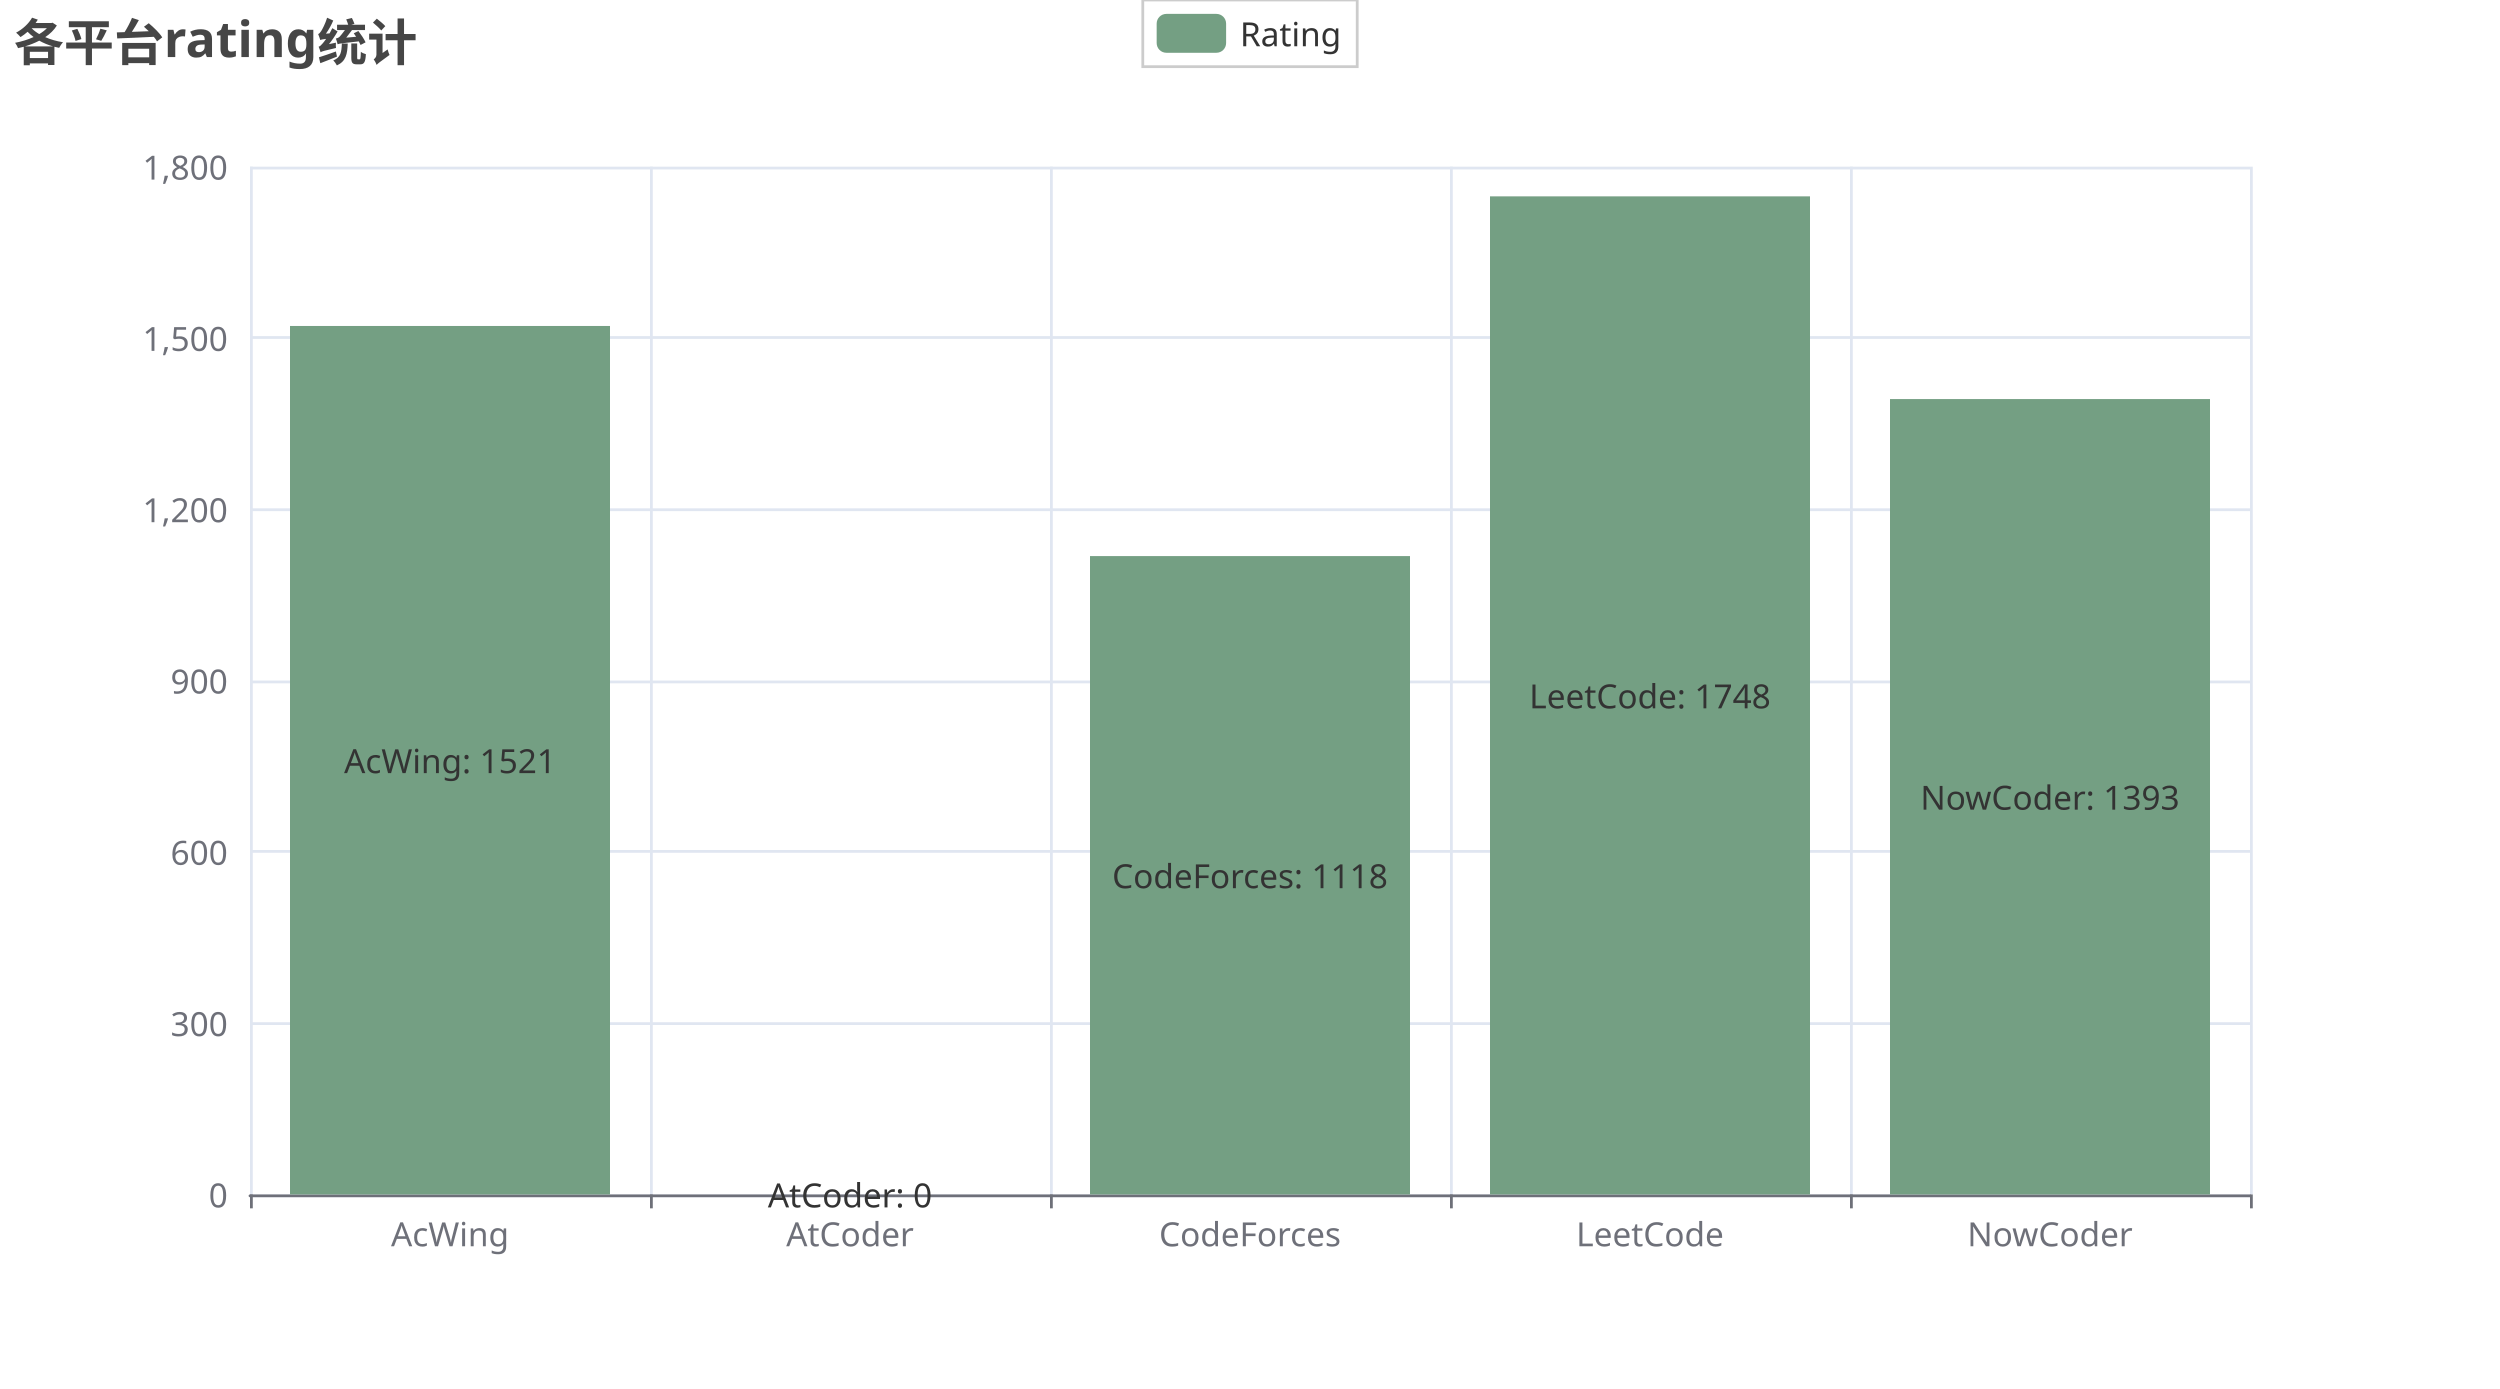
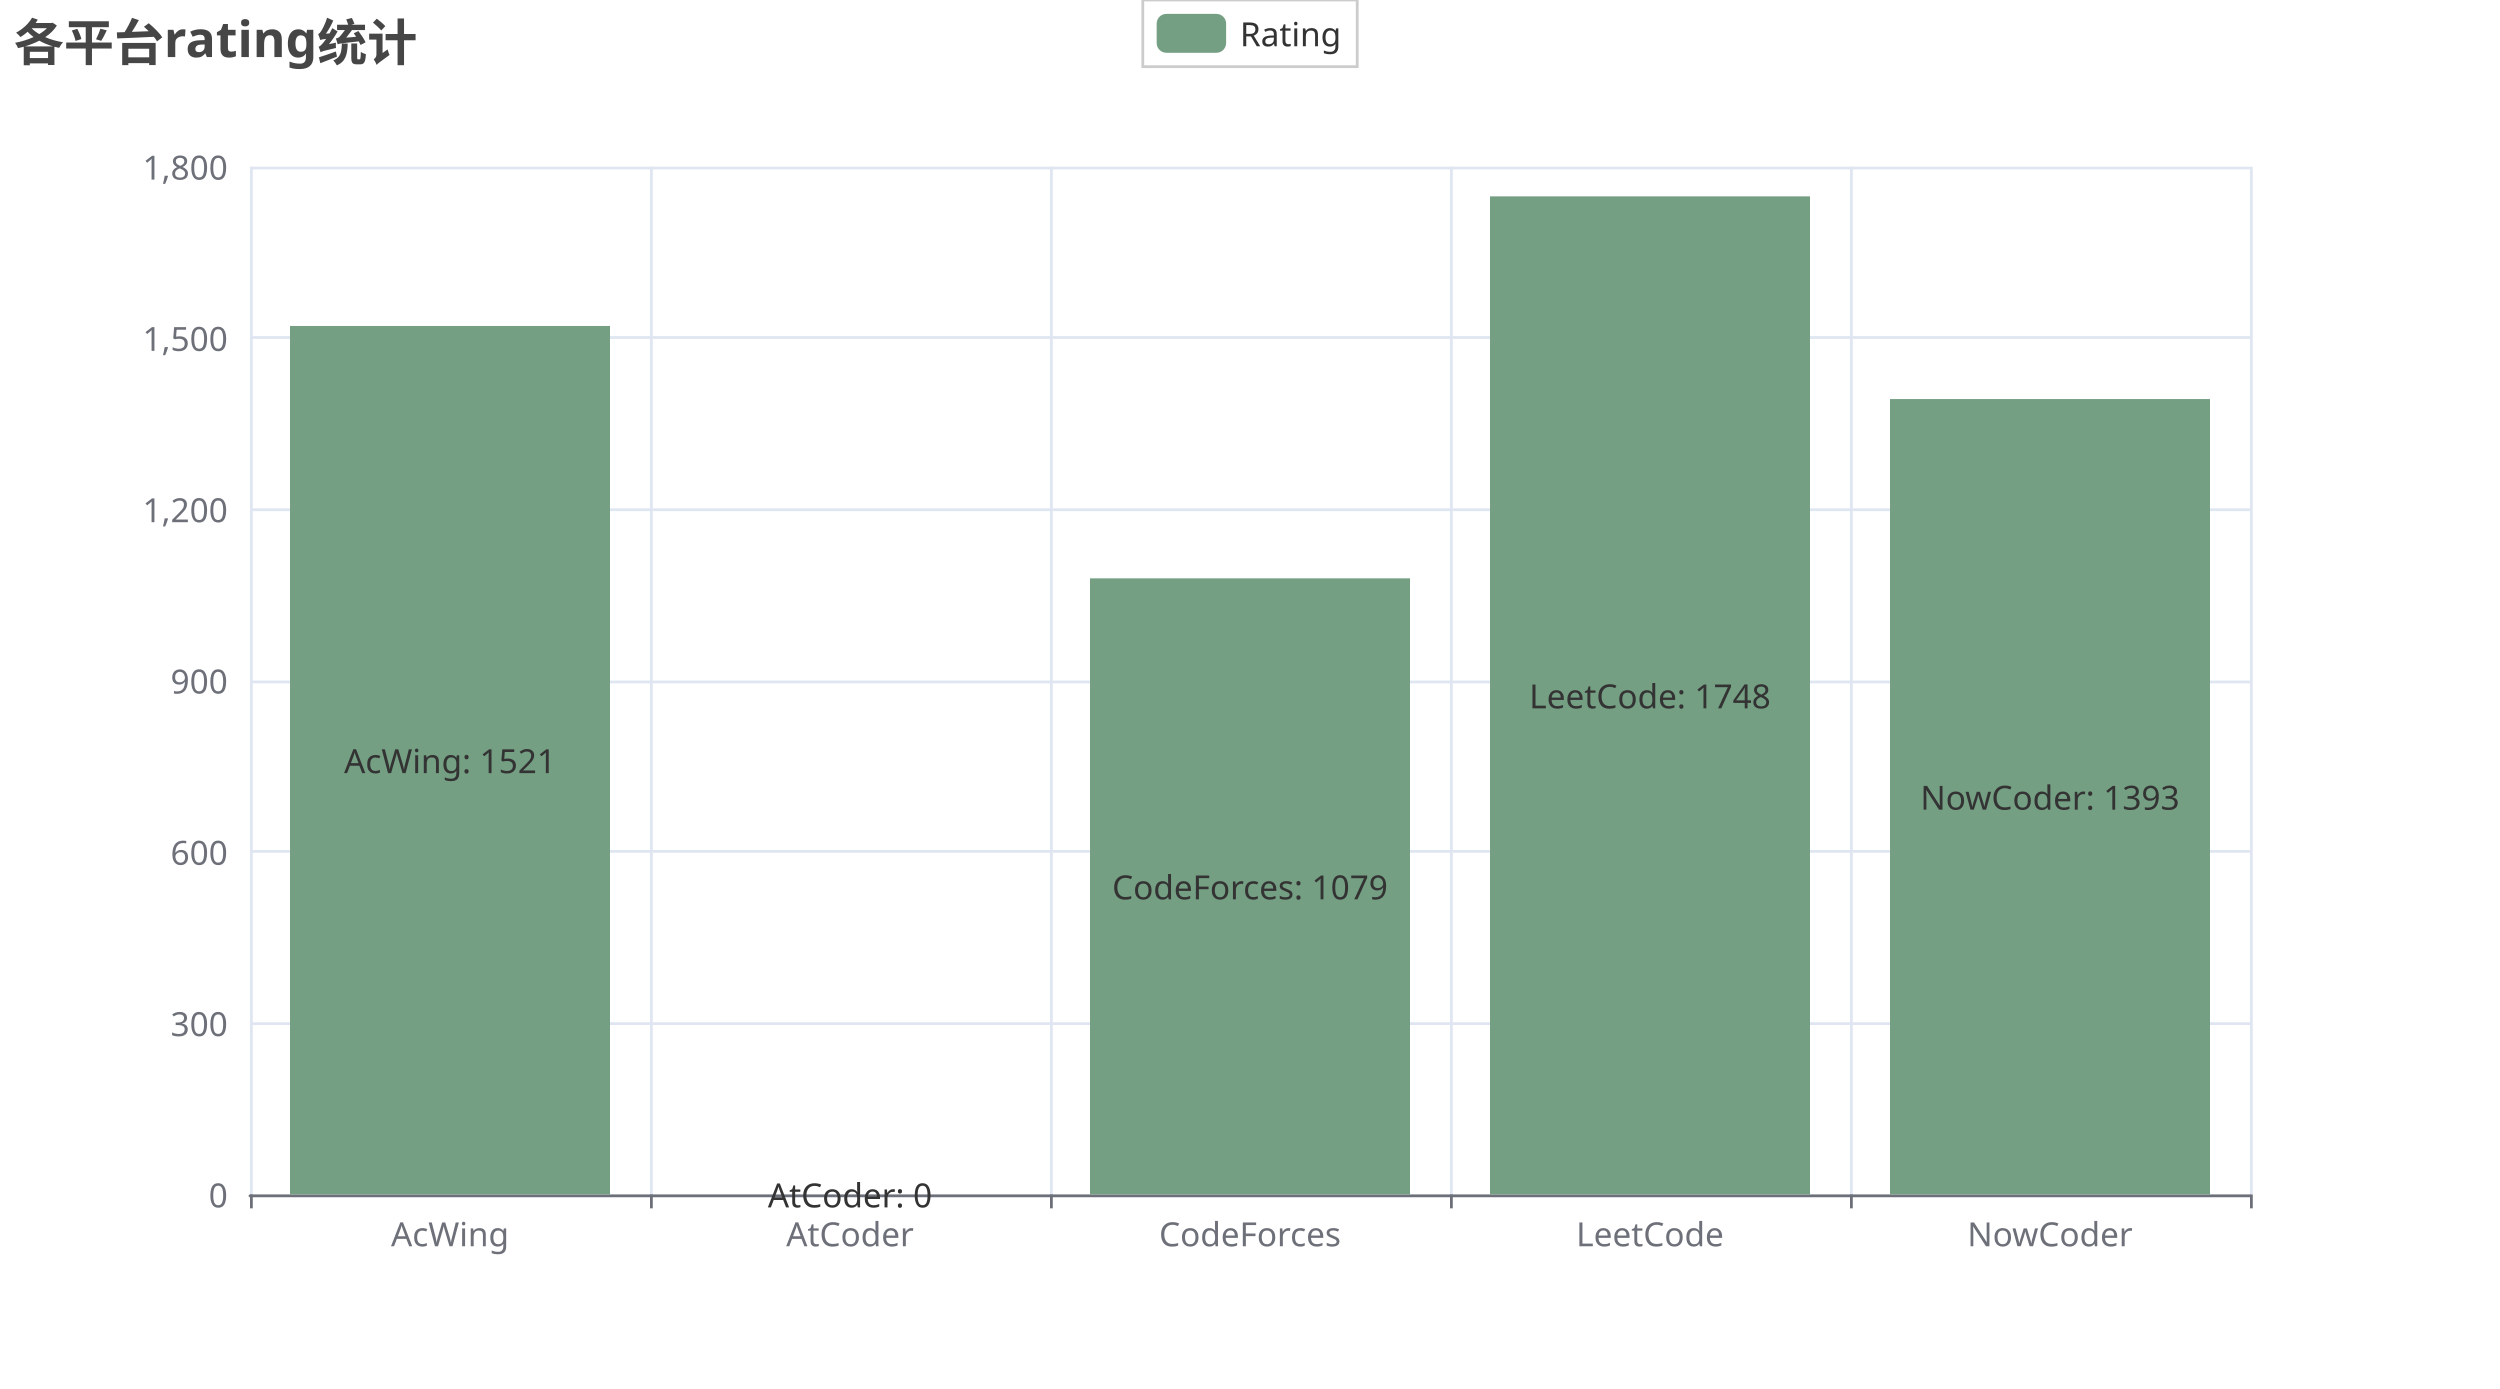
<svg xmlns="http://www.w3.org/2000/svg" version="1.1" baseProfile="full" width="900" height="500" style="position:absolute;left:0;top:0;user-select:none">
  <rect width="900" height="500" x="0" y="0" id="0" fill="none" />
  <g>
    <path d="M90 430.5L810 430.5" fill="none" stroke="#E0E6F1" />
    <path d="M90 368.5L810 368.5" fill="none" stroke="#E0E6F1" />
    <path d="M90 306.5L810 306.5" fill="none" stroke="#E0E6F1" />
    <path d="M90 245.5L810 245.5" fill="none" stroke="#E0E6F1" />
    <path d="M90 183.5L810 183.5" fill="none" stroke="#E0E6F1" />
    <path d="M90 121.5L810 121.5" fill="none" stroke="#E0E6F1" />
    <path d="M90 60.5L810 60.5" fill="none" stroke="#E0E6F1" />
    <path d="M90.5 60L90.5 430" fill="none" stroke="#E0E6F1" />
    <path d="M234.5 60L234.5 430" fill="none" stroke="#E0E6F1" />
    <path d="M378.5 60L378.5 430" fill="none" stroke="#E0E6F1" />
    <path d="M522.5 60L522.5 430" fill="none" stroke="#E0E6F1" />
    <path d="M666.5 60L666.5 430" fill="none" stroke="#E0E6F1" />
    <path d="M810.5 60L810.5 430" fill="none" stroke="#E0E6F1" />
    <path d="M90 430.5L810 430.5" fill="none" stroke="#6E7079" stroke-linecap="round" />
    <path d="M90.5 430L90.5 435" fill="none" stroke="#6E7079" />
    <path d="M234.5 430L234.5 435" fill="none" stroke="#6E7079" />
    <path d="M378.5 430L378.5 435" fill="none" stroke="#6E7079" />
    <path d="M522.5 430L522.5 435" fill="none" stroke="#6E7079" />
    <path d="M666.5 430L666.5 435" fill="none" stroke="#6E7079" />
    <path d="M810.5 430L810.5 435" fill="none" stroke="#6E7079" />
    <text dominant-baseline="central" text-anchor="end" style="font-size:12px;font-family:Microsoft YaHei;" transform="translate(82 430)" fill="#6E7079">0</text>
    <text dominant-baseline="central" text-anchor="end" style="font-size:12px;font-family:Microsoft YaHei;" transform="translate(82 368.3333)" fill="#6E7079">300</text>
    <text dominant-baseline="central" text-anchor="end" style="font-size:12px;font-family:Microsoft YaHei;" transform="translate(82 306.6667)" fill="#6E7079">600</text>
    <text dominant-baseline="central" text-anchor="end" style="font-size:12px;font-family:Microsoft YaHei;" transform="translate(82 245)" fill="#6E7079">900</text>
    <text dominant-baseline="central" text-anchor="end" style="font-size:12px;font-family:Microsoft YaHei;" transform="translate(82 183.3333)" fill="#6E7079">1,200</text>
    <text dominant-baseline="central" text-anchor="end" style="font-size:12px;font-family:Microsoft YaHei;" transform="translate(82 121.6667)" fill="#6E7079">1,500</text>
    <text dominant-baseline="central" text-anchor="end" style="font-size:12px;font-family:Microsoft YaHei;" transform="translate(82 60)" fill="#6E7079">1,800</text>
    <text dominant-baseline="central" text-anchor="middle" style="font-size:12px;font-family:Microsoft YaHei;" y="6" transform="translate(162 438)" fill="#6E7079">AcWing</text>
    <text dominant-baseline="central" text-anchor="middle" style="font-size:12px;font-family:Microsoft YaHei;" y="6" transform="translate(306 438)" fill="#6E7079">AtCoder</text>
    <text dominant-baseline="central" text-anchor="middle" style="font-size:12px;font-family:Microsoft YaHei;" y="6" transform="translate(450 438)" fill="#6E7079">CodeForces</text>
    <text dominant-baseline="central" text-anchor="middle" style="font-size:12px;font-family:Microsoft YaHei;" y="6" transform="translate(594 438)" fill="#6E7079">LeetCode</text>
    <text dominant-baseline="central" text-anchor="middle" style="font-size:12px;font-family:Microsoft YaHei;" y="6" transform="translate(738 438)" fill="#6E7079">NowCoder</text>
    <path d="M104.4 430l115.2 0l0 -312.65l-115.2 0Z" fill="#749f83" />
    <path d="M248.4 430l115.2 0l0 0l-115.2 0Z" fill="#749f83" />
-     <path d="M392.4 430l115.2 0l0 -229.811l-115.2 0Z" fill="#749f83" />
+     <path d="M392.4 430l115.2 0l0 -221.794l-115.2 0Z" fill="#749f83" />
    <path d="M536.4 430l115.2 0l0 -359.311l-115.2 0Z" fill="#749f83" />
    <path d="M680.4 430l115.2 0l0 -286.339l-115.2 0Z" fill="#749f83" />
    <text dominant-baseline="central" text-anchor="middle" style="font-size:12px;font-family:Microsoft YaHei;" xml:space="preserve" transform="translate(162 273.675)" fill="#333">AcWing: 1521</text>
    <text dominant-baseline="central" text-anchor="middle" style="font-size:12px;font-family:Microsoft YaHei;" xml:space="preserve" transform="translate(306 430)" fill="#333">AtCoder: 0</text>
-     <text dominant-baseline="central" text-anchor="middle" style="font-size:12px;font-family:Microsoft YaHei;" xml:space="preserve" transform="translate(450 315.0944)" fill="#333">CodeForces: 1118</text>
+     <text dominant-baseline="central" text-anchor="middle" style="font-size:12px;font-family:Microsoft YaHei;" xml:space="preserve" transform="translate(450 319.1028)" fill="#333">CodeForces: 1079</text>
    <text dominant-baseline="central" text-anchor="middle" style="font-size:12px;font-family:Microsoft YaHei;" xml:space="preserve" transform="translate(594 250.3444)" fill="#333">LeetCode: 1748</text>
    <text dominant-baseline="central" text-anchor="middle" style="font-size:12px;font-family:Microsoft YaHei;" xml:space="preserve" transform="translate(738 286.8306)" fill="#333">NowCoder: 1393</text>
    <path d="M-5 -5l77.201 0l0 24l-77.201 0Z" transform="translate(416.3994 5)" fill="none" stroke="#ccc" />
    <path d="M3.5 0L21.5 0A3.5 3.5 0 0 1 25 3.5L25 10.5A3.5 3.5 0 0 1 21.5 14L3.5 14A3.5 3.5 0 0 1 0 10.5L0 3.5A3.5 3.5 0 0 1 3.5 0" transform="translate(416.3994 5)" fill="#749f83" />
    <text dominant-baseline="central" text-anchor="start" style="font-size:12px;font-family:Microsoft YaHei;" x="30" y="7" transform="translate(416.3994 5)" fill="#333">Rating</text>
    <path d="M-5 -5l154.431 0l0 28l-154.431 0Z" transform="translate(5 5)" fill="rgb(0,0,0)" fill-opacity="0" stroke="#ccc" stroke-width="0" />
    <text dominant-baseline="central" text-anchor="start" style="font-size:18px;font-family:Microsoft YaHei;font-weight:bold;" y="9" transform="translate(5 5)" fill="#464646">各平台rating统计</text>
  </g>
</svg>
